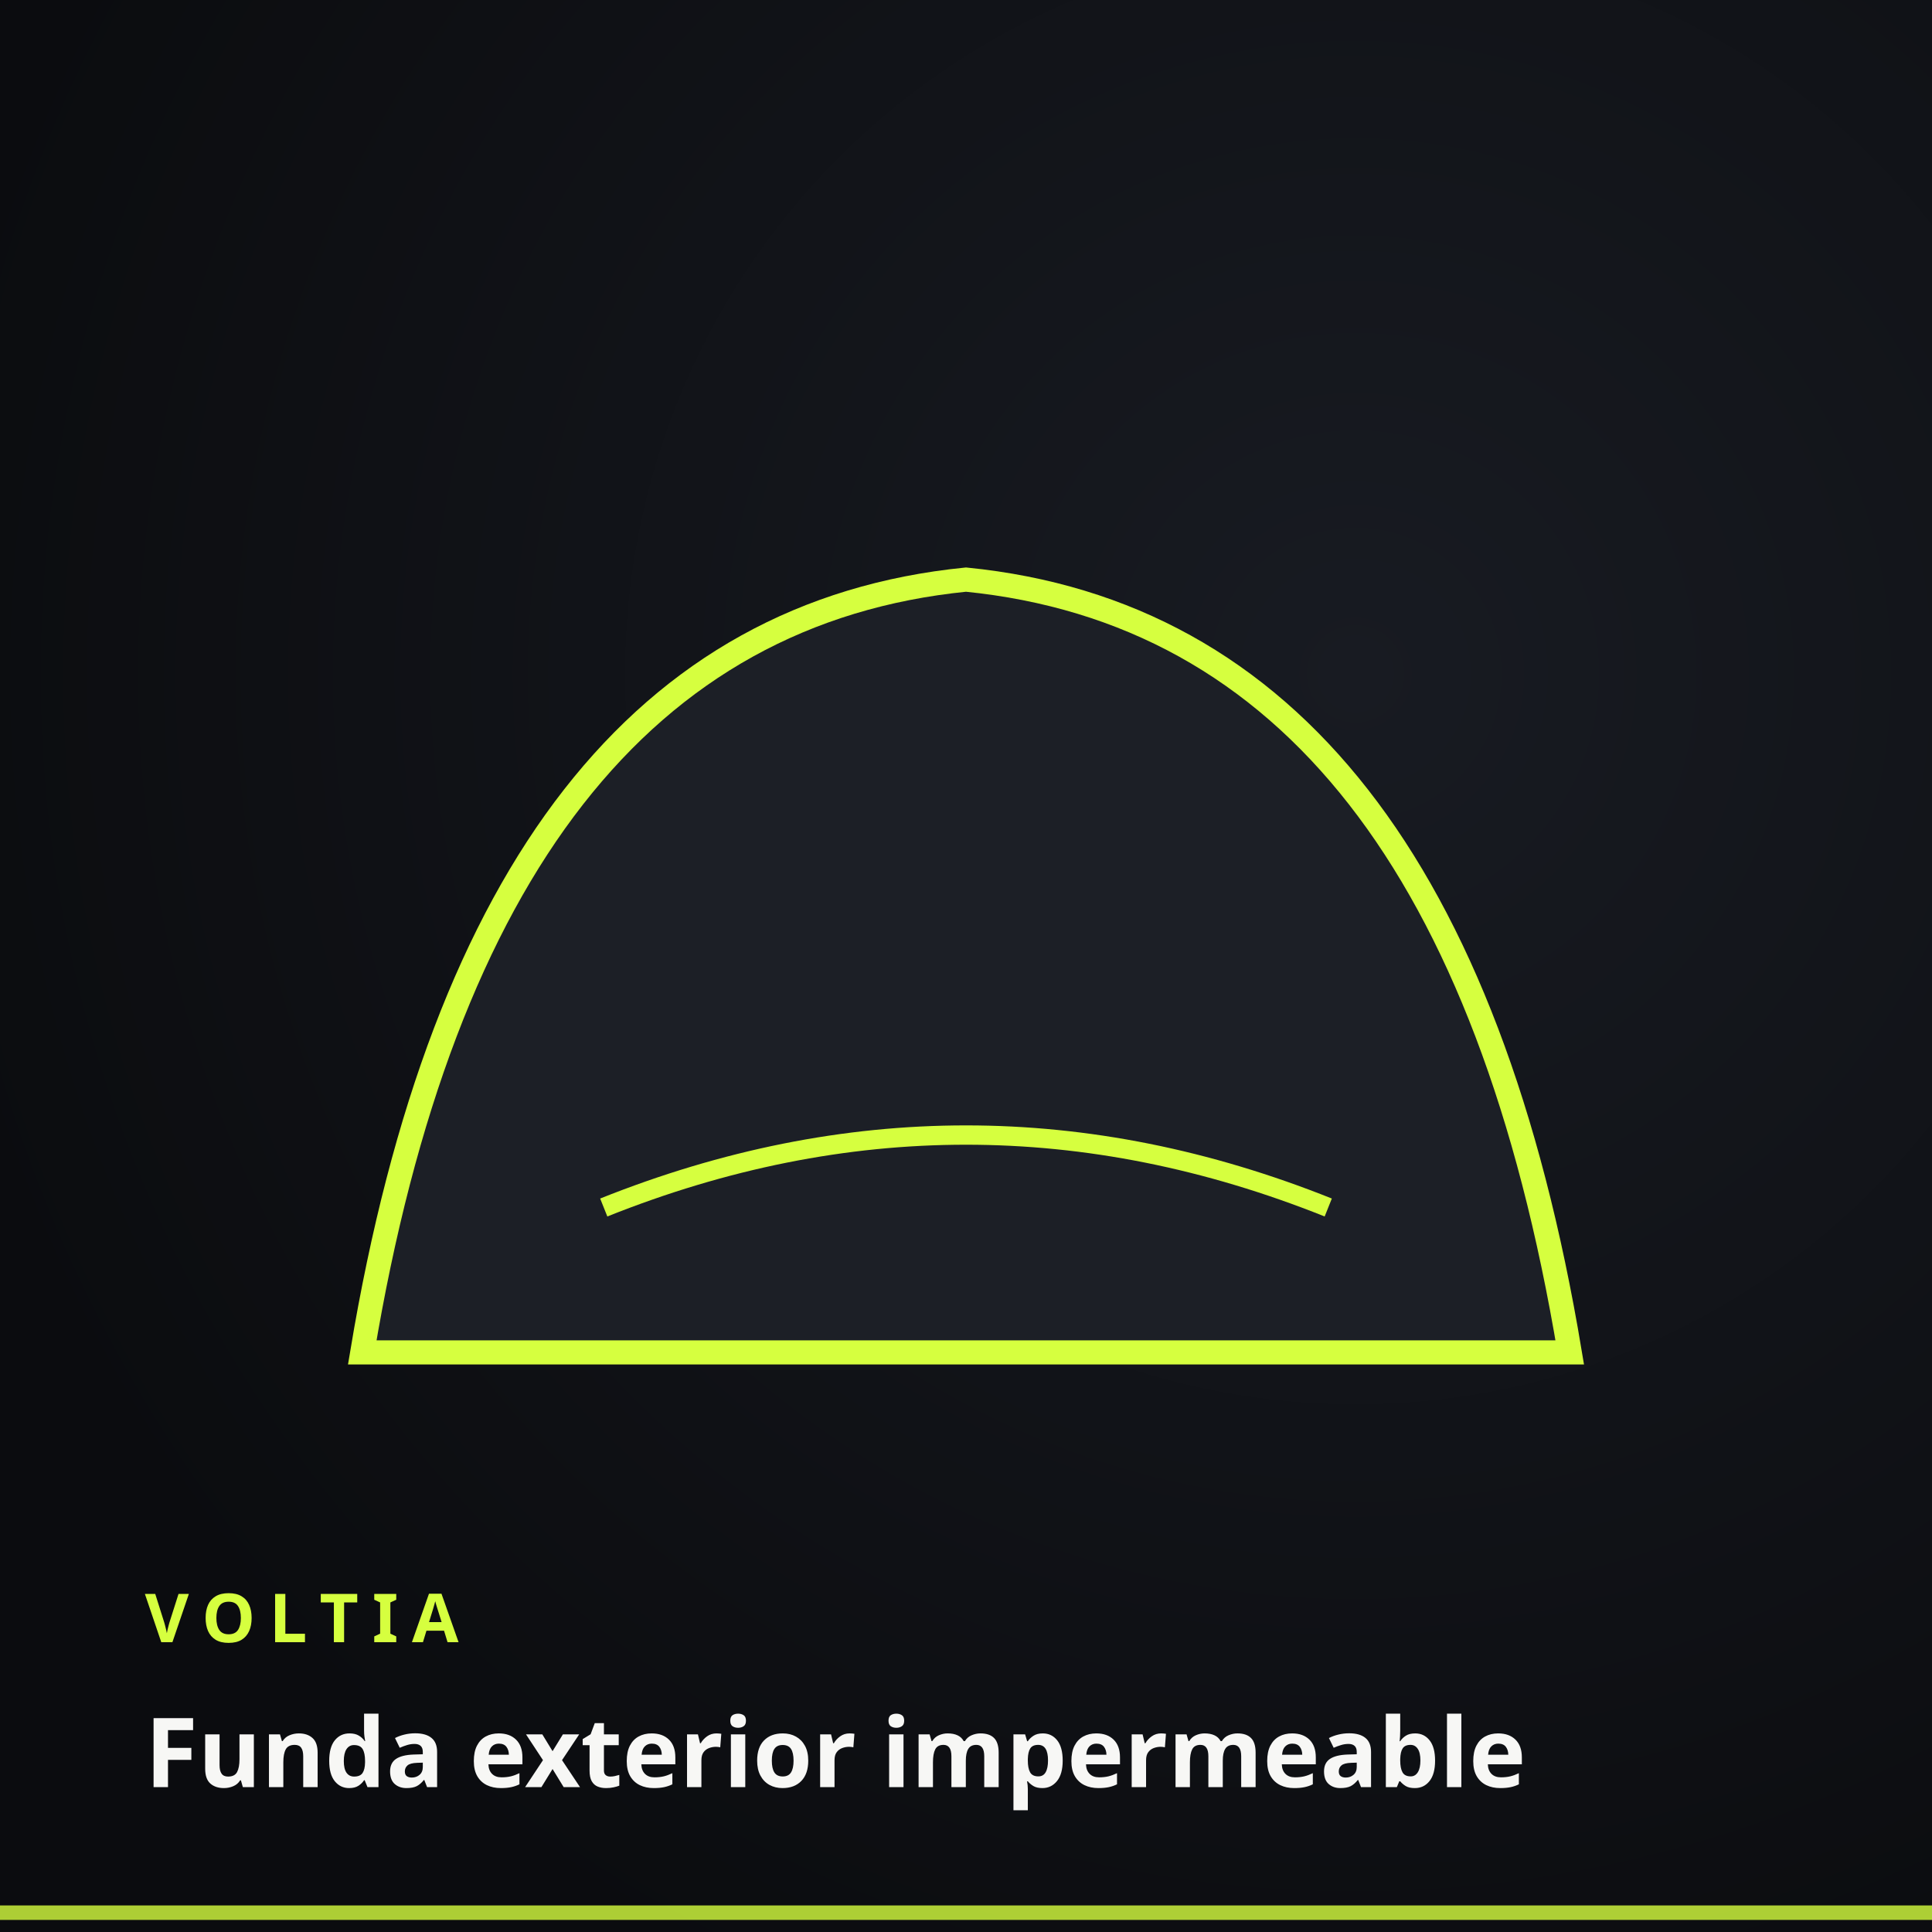
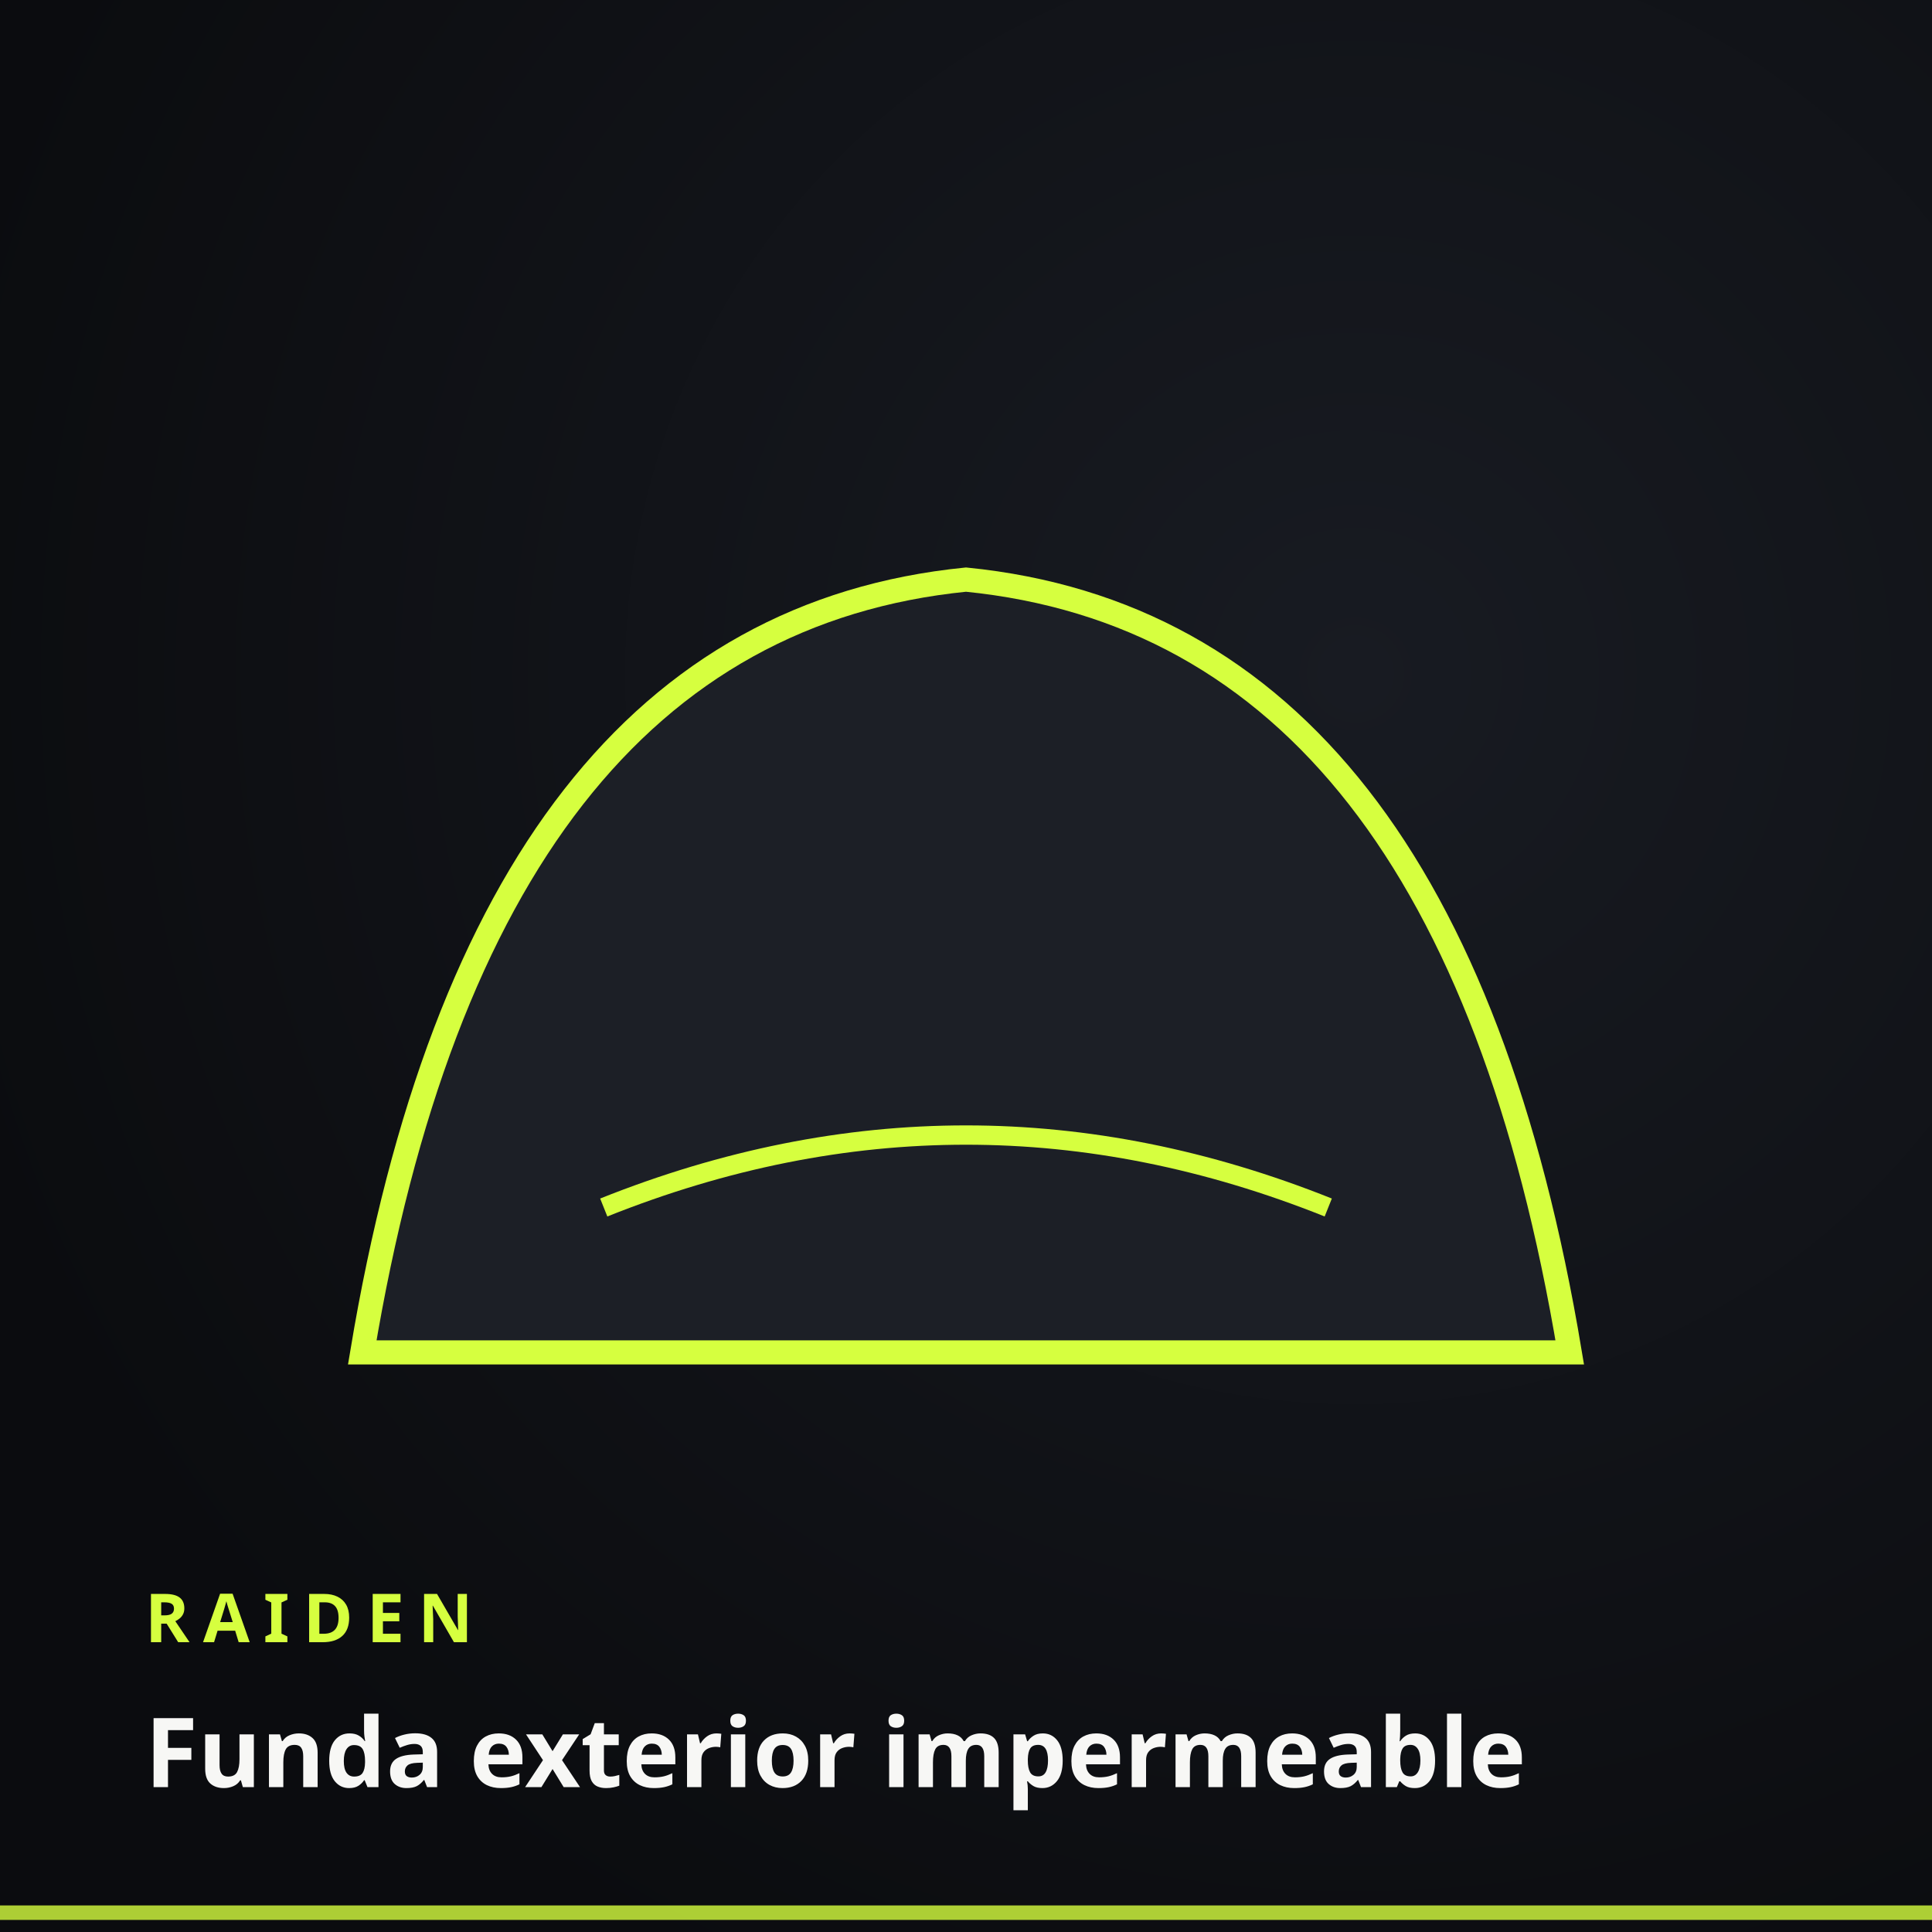
<svg xmlns="http://www.w3.org/2000/svg" viewBox="0 0 800 800" width="800" height="800" role="img">
  <defs>
    <radialGradient id="g" cx="70%" cy="35%" r="75%">
      <stop offset="0" stop-color="#181B22" />
      <stop offset="1" stop-color="#0B0C0F" />
    </radialGradient>
  </defs>
  <rect width="800" height="800" fill="url(#g)" />
  <line x1="0" y1="792" x2="800" y2="792" stroke="#D6FF3F" stroke-width="6" opacity=".8" />
  <path d="M150 560 Q200 260 400 240 Q600 260 650 560 Z" fill="#1C1F26" stroke="#D6FF3F" stroke-width="10" />
  <path d="M250 500 Q400 440 550 500" stroke="#D6FF3F" stroke-width="8" fill="none" />
-   <text x="60" y="680" font-family="system-ui, sans-serif" font-size="28" font-weight="600" fill="#D6FF3F" letter-spacing=".2em">VOLTIA</text>
+   <text x="60" y="680" font-family="system-ui, sans-serif" font-size="28" font-weight="600" fill="#D6FF3F" letter-spacing=".2em">RAIDEN</text>
  <text x="60" y="740" font-family="system-ui, sans-serif" font-size="40" font-weight="700" fill="#F7F7F5">Funda exterior impermeable</text>
</svg>
